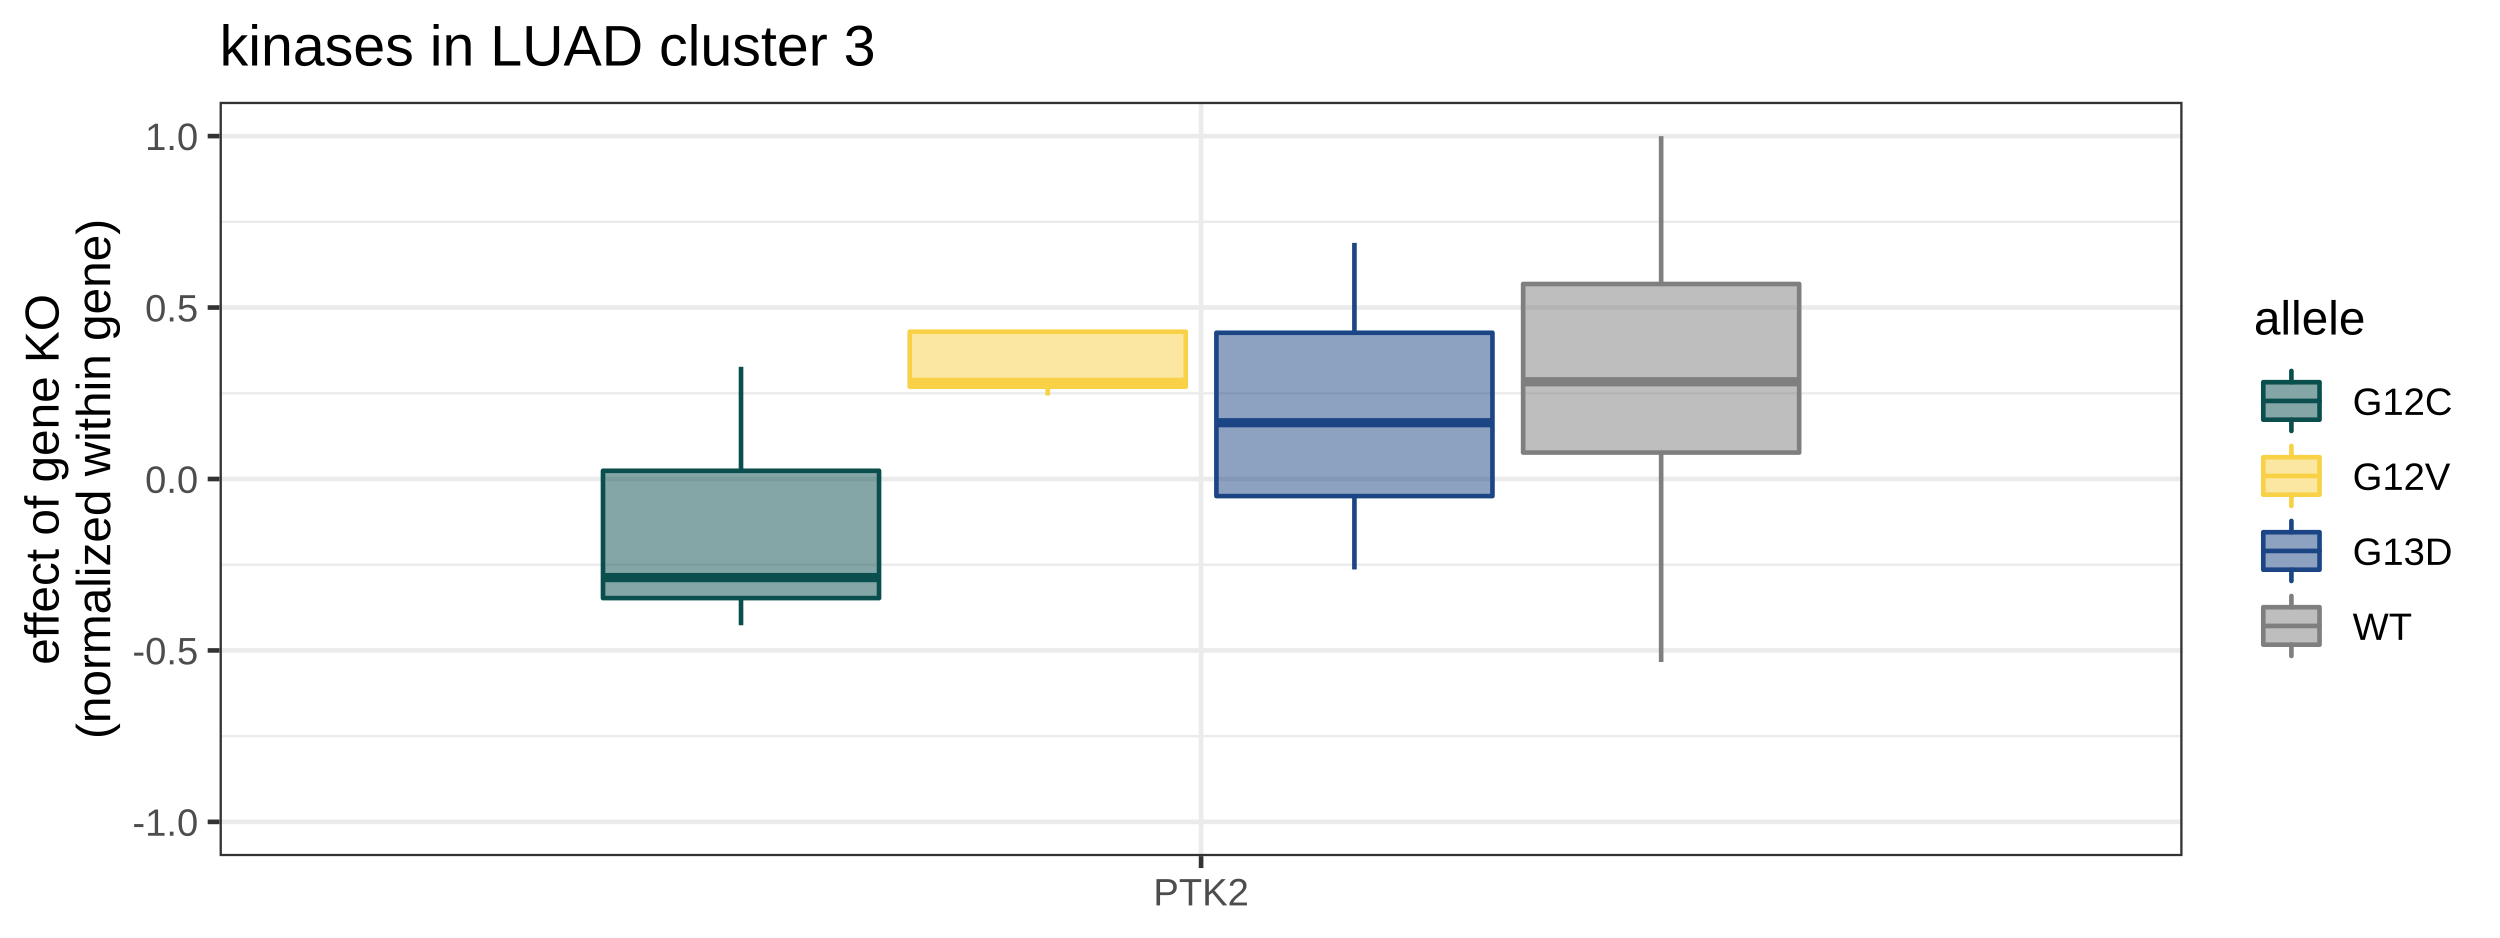
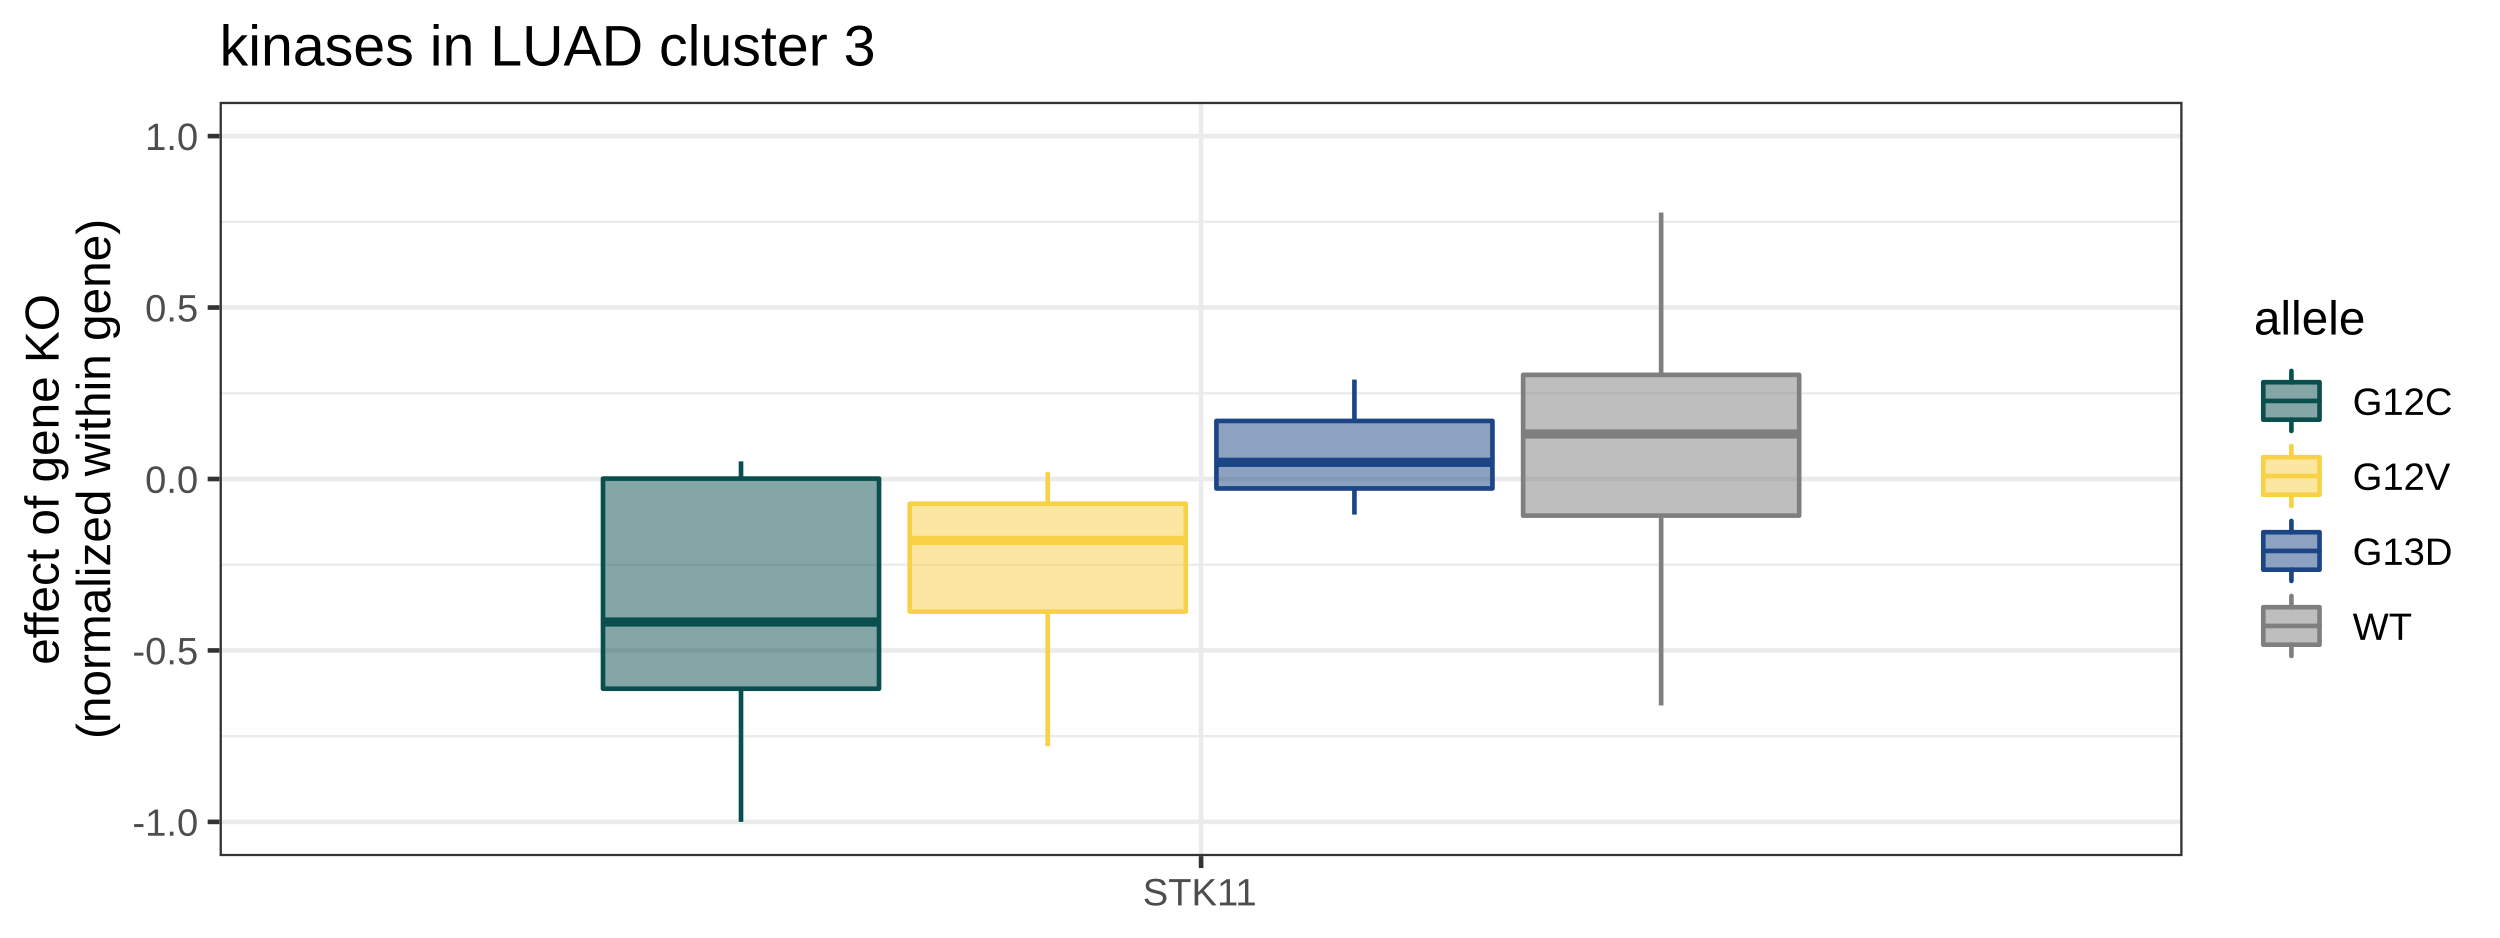
<svg xmlns="http://www.w3.org/2000/svg" viewBox="0 0 576.00 216.00">
  <defs>
    <style type="text/css">
    line, polyline, polygon, path, rect, circle {
      fill: none;
      stroke: #000000;
      stroke-linecap: round;
      stroke-linejoin: round;
      stroke-miterlimit: 10.00;
    }
  </style>
  </defs>
  <rect width="100%" height="100%" style="stroke: none; fill: #FFFFFF;" />
  <rect x="0.00" y="0.00" width="576.00" height="216.00" style="stroke-width: 1.07; stroke: #FFFFFF; fill: #FFFFFF;" />
  <defs>
    <clipPath id="cpNTAuNTl8NTAyLjg3fDE5Ny4yNnwyMy40Ng==">
      <rect x="50.59" y="23.46" width="452.27" height="173.80" />
    </clipPath>
  </defs>
  <rect x="50.59" y="23.46" width="452.27" height="173.80" style="stroke-width: 1.07; stroke: none; fill: #FFFFFF;" clip-path="url(#cpNTAuNTl8NTAyLjg3fDE5Ny4yNnwyMy40Ng==)" />
  <polyline points="50.59,169.61 502.87,169.61 " style="stroke-width: 0.53; stroke: #EBEBEB; stroke-linecap: butt;" clip-path="url(#cpNTAuNTl8NTAyLjg3fDE5Ny4yNnwyMy40Ng==)" />
  <polyline points="50.59,130.11 502.87,130.11 " style="stroke-width: 0.53; stroke: #EBEBEB; stroke-linecap: butt;" clip-path="url(#cpNTAuNTl8NTAyLjg3fDE5Ny4yNnwyMy40Ng==)" />
  <polyline points="50.59,90.61 502.87,90.61 " style="stroke-width: 0.53; stroke: #EBEBEB; stroke-linecap: butt;" clip-path="url(#cpNTAuNTl8NTAyLjg3fDE5Ny4yNnwyMy40Ng==)" />
  <polyline points="50.59,51.11 502.87,51.11 " style="stroke-width: 0.53; stroke: #EBEBEB; stroke-linecap: butt;" clip-path="url(#cpNTAuNTl8NTAyLjg3fDE5Ny4yNnwyMy40Ng==)" />
  <polyline points="50.59,189.36 502.87,189.36 " style="stroke-width: 1.07; stroke: #EBEBEB; stroke-linecap: butt;" clip-path="url(#cpNTAuNTl8NTAyLjg3fDE5Ny4yNnwyMy40Ng==)" />
  <polyline points="50.59,149.86 502.87,149.86 " style="stroke-width: 1.07; stroke: #EBEBEB; stroke-linecap: butt;" clip-path="url(#cpNTAuNTl8NTAyLjg3fDE5Ny4yNnwyMy40Ng==)" />
  <polyline points="50.59,110.36 502.87,110.36 " style="stroke-width: 1.07; stroke: #EBEBEB; stroke-linecap: butt;" clip-path="url(#cpNTAuNTl8NTAyLjg3fDE5Ny4yNnwyMy40Ng==)" />
  <polyline points="50.59,70.86 502.87,70.86 " style="stroke-width: 1.07; stroke: #EBEBEB; stroke-linecap: butt;" clip-path="url(#cpNTAuNTl8NTAyLjg3fDE5Ny4yNnwyMy40Ng==)" />
  <polyline points="50.59,31.36 502.87,31.36 " style="stroke-width: 1.07; stroke: #EBEBEB; stroke-linecap: butt;" clip-path="url(#cpNTAuNTl8NTAyLjg3fDE5Ny4yNnwyMy40Ng==)" />
  <polyline points="276.73,197.26 276.73,23.46 " style="stroke-width: 1.07; stroke: #EBEBEB; stroke-linecap: butt;" clip-path="url(#cpNTAuNTl8NTAyLjg3fDE5Ny4yNnwyMy40Ng==)" />
-   <line x1="170.73" y1="108.47" x2="170.73" y2="84.51" style="stroke-width: 1.07; stroke: #0A4F4E; stroke-linecap: butt;" clip-path="url(#cpNTAuNTl8NTAyLjg3fDE5Ny4yNnwyMy40Ng==)" />
-   <line x1="170.73" y1="137.80" x2="170.73" y2="144.06" style="stroke-width: 1.07; stroke: #0A4F4E; stroke-linecap: butt;" clip-path="url(#cpNTAuNTl8NTAyLjg3fDE5Ny4yNnwyMy40Ng==)" />
-   <polygon points="138.93,108.47 138.93,137.80 202.53,137.80 202.53,108.47 138.93,108.47 " style="stroke-width: 1.07; stroke: #0A4F4E; fill: #0A4F4E; fill-opacity: 0.50;" clip-path="url(#cpNTAuNTl8NTAyLjg3fDE5Ny4yNnwyMy40Ng==)" />
-   <line x1="138.93" y1="133.07" x2="202.53" y2="133.07" style="stroke-width: 2.13; stroke: #0A4F4E; stroke-linecap: butt;" clip-path="url(#cpNTAuNTl8NTAyLjg3fDE5Ny4yNnwyMy40Ng==)" />
-   <line x1="241.40" y1="76.43" x2="241.40" y2="76.43" style="stroke-width: 1.07; stroke: #F8D147; stroke-linecap: butt;" clip-path="url(#cpNTAuNTl8NTAyLjg3fDE5Ny4yNnwyMy40Ng==)" />
-   <line x1="241.40" y1="89.09" x2="241.40" y2="91.11" style="stroke-width: 1.07; stroke: #F8D147; stroke-linecap: butt;" clip-path="url(#cpNTAuNTl8NTAyLjg3fDE5Ny4yNnwyMy40Ng==)" />
-   <polygon points="209.60,76.43 209.60,89.09 273.20,89.09 273.20,76.43 209.60,76.43 " style="stroke-width: 1.07; stroke: #F8D147; fill: #F8D147; fill-opacity: 0.50;" clip-path="url(#cpNTAuNTl8NTAyLjg3fDE5Ny4yNnwyMy40Ng==)" />
-   <line x1="209.60" y1="88.10" x2="273.20" y2="88.10" style="stroke-width: 2.13; stroke: #F8D147; stroke-linecap: butt;" clip-path="url(#cpNTAuNTl8NTAyLjg3fDE5Ny4yNnwyMy40Ng==)" />
-   <line x1="312.06" y1="76.67" x2="312.06" y2="55.95" style="stroke-width: 1.07; stroke: #1C4585; stroke-linecap: butt;" clip-path="url(#cpNTAuNTl8NTAyLjg3fDE5Ny4yNnwyMy40Ng==)" />
-   <line x1="312.06" y1="114.30" x2="312.06" y2="131.21" style="stroke-width: 1.07; stroke: #1C4585; stroke-linecap: butt;" clip-path="url(#cpNTAuNTl8NTAyLjg3fDE5Ny4yNnwyMy40Ng==)" />
-   <polygon points="280.26,76.67 280.26,114.30 343.86,114.30 343.86,76.67 280.26,76.67 " style="stroke-width: 1.07; stroke: #1C4585; fill: #1C4585; fill-opacity: 0.50;" clip-path="url(#cpNTAuNTl8NTAyLjg3fDE5Ny4yNnwyMy40Ng==)" />
-   <line x1="280.26" y1="97.40" x2="343.86" y2="97.40" style="stroke-width: 2.13; stroke: #1C4585; stroke-linecap: butt;" clip-path="url(#cpNTAuNTl8NTAyLjg3fDE5Ny4yNnwyMy40Ng==)" />
-   <line x1="382.73" y1="65.43" x2="382.73" y2="31.36" style="stroke-width: 1.07; stroke: #7F7F7F; stroke-linecap: butt;" clip-path="url(#cpNTAuNTl8NTAyLjg3fDE5Ny4yNnwyMy40Ng==)" />
-   <line x1="382.73" y1="104.27" x2="382.73" y2="152.52" style="stroke-width: 1.07; stroke: #7F7F7F; stroke-linecap: butt;" clip-path="url(#cpNTAuNTl8NTAyLjg3fDE5Ny4yNnwyMy40Ng==)" />
-   <polygon points="350.93,65.43 350.93,104.27 414.53,104.27 414.53,65.43 350.93,65.43 " style="stroke-width: 1.07; stroke: #7F7F7F; fill: #7F7F7F; fill-opacity: 0.50;" clip-path="url(#cpNTAuNTl8NTAyLjg3fDE5Ny4yNnwyMy40Ng==)" />
-   <line x1="350.93" y1="87.96" x2="414.53" y2="87.96" style="stroke-width: 2.13; stroke: #7F7F7F; stroke-linecap: butt;" clip-path="url(#cpNTAuNTl8NTAyLjg3fDE5Ny4yNnwyMy40Ng==)" />
+   <line x1="170.73" y1="110.27" x2="170.73" y2="106.29" style="stroke-width: 1.07; stroke: #0A4F4E; stroke-linecap: butt;" clip-path="url(#cpNTAuNTl8NTAyLjg3fDE5Ny4yNnwyMy40Ng==)" />
+   <line x1="170.73" y1="158.68" x2="170.73" y2="189.36" style="stroke-width: 1.07; stroke: #0A4F4E; stroke-linecap: butt;" clip-path="url(#cpNTAuNTl8NTAyLjg3fDE5Ny4yNnwyMy40Ng==)" />
+   <polygon points="138.93,110.27 138.93,158.68 202.53,158.68 202.53,110.27 138.93,110.27 " style="stroke-width: 1.07; stroke: #0A4F4E; fill: #0A4F4E; fill-opacity: 0.50;" clip-path="url(#cpNTAuNTl8NTAyLjg3fDE5Ny4yNnwyMy40Ng==)" />
+   <line x1="138.93" y1="143.31" x2="202.53" y2="143.31" style="stroke-width: 2.13; stroke: #0A4F4E; stroke-linecap: butt;" clip-path="url(#cpNTAuNTl8NTAyLjg3fDE5Ny4yNnwyMy40Ng==)" />
+   <line x1="241.40" y1="116.05" x2="241.40" y2="108.78" style="stroke-width: 1.07; stroke: #F8D147; stroke-linecap: butt;" clip-path="url(#cpNTAuNTl8NTAyLjg3fDE5Ny4yNnwyMy40Ng==)" />
+   <line x1="241.40" y1="140.91" x2="241.40" y2="171.96" style="stroke-width: 1.07; stroke: #F8D147; stroke-linecap: butt;" clip-path="url(#cpNTAuNTl8NTAyLjg3fDE5Ny4yNnwyMy40Ng==)" />
+   <polygon points="209.60,116.05 209.60,140.91 273.20,140.91 273.20,116.05 209.60,116.05 " style="stroke-width: 1.07; stroke: #F8D147; fill: #F8D147; fill-opacity: 0.50;" clip-path="url(#cpNTAuNTl8NTAyLjg3fDE5Ny4yNnwyMy40Ng==)" />
+   <line x1="209.60" y1="124.52" x2="273.20" y2="124.52" style="stroke-width: 2.13; stroke: #F8D147; stroke-linecap: butt;" clip-path="url(#cpNTAuNTl8NTAyLjg3fDE5Ny4yNnwyMy40Ng==)" />
+   <line x1="312.06" y1="96.98" x2="312.06" y2="87.46" style="stroke-width: 1.07; stroke: #1C4585; stroke-linecap: butt;" clip-path="url(#cpNTAuNTl8NTAyLjg3fDE5Ny4yNnwyMy40Ng==)" />
+   <line x1="312.06" y1="112.54" x2="312.06" y2="118.57" style="stroke-width: 1.07; stroke: #1C4585; stroke-linecap: butt;" clip-path="url(#cpNTAuNTl8NTAyLjg3fDE5Ny4yNnwyMy40Ng==)" />
+   <polygon points="280.26,96.98 280.26,112.54 343.86,112.54 343.86,96.98 280.26,96.98 " style="stroke-width: 1.07; stroke: #1C4585; fill: #1C4585; fill-opacity: 0.50;" clip-path="url(#cpNTAuNTl8NTAyLjg3fDE5Ny4yNnwyMy40Ng==)" />
+   <line x1="280.26" y1="106.51" x2="343.86" y2="106.51" style="stroke-width: 2.13; stroke: #1C4585; stroke-linecap: butt;" clip-path="url(#cpNTAuNTl8NTAyLjg3fDE5Ny4yNnwyMy40Ng==)" />
+   <line x1="382.73" y1="86.37" x2="382.73" y2="48.97" style="stroke-width: 1.07; stroke: #7F7F7F; stroke-linecap: butt;" clip-path="url(#cpNTAuNTl8NTAyLjg3fDE5Ny4yNnwyMy40Ng==)" />
+   <line x1="382.73" y1="118.80" x2="382.73" y2="162.54" style="stroke-width: 1.07; stroke: #7F7F7F; stroke-linecap: butt;" clip-path="url(#cpNTAuNTl8NTAyLjg3fDE5Ny4yNnwyMy40Ng==)" />
+   <polygon points="350.93,86.37 350.93,118.80 414.53,118.80 414.53,86.37 350.93,86.37 " style="stroke-width: 1.07; stroke: #7F7F7F; fill: #7F7F7F; fill-opacity: 0.50;" clip-path="url(#cpNTAuNTl8NTAyLjg3fDE5Ny4yNnwyMy40Ng==)" />
+   <line x1="350.93" y1="99.99" x2="414.53" y2="99.99" style="stroke-width: 2.13; stroke: #7F7F7F; stroke-linecap: butt;" clip-path="url(#cpNTAuNTl8NTAyLjg3fDE5Ny4yNnwyMy40Ng==)" />
  <rect x="50.59" y="23.46" width="452.27" height="173.80" style="stroke-width: 1.07; stroke: #333333;" clip-path="url(#cpNTAuNTl8NTAyLjg3fDE5Ny4yNnwyMy40Ng==)" />
  <defs>
    <clipPath id="cpMC4wMHw1NzYuMDB8MjE2LjAwfDAuMDA=">
      <rect x="0.00" y="0.00" width="576.00" height="216.00" />
    </clipPath>
  </defs>
  <g clip-path="url(#cpMC4wMHw1NzYuMDB8MjE2LjAwfDAuMDA=)">
    <text x="30.51" y="192.56" style="font-size: 8.80px; fill: #4D4D4D; font-family: Arial;" textLength="15.16px" lengthAdjust="spacingAndGlyphs">-1.0</text>
  </g>
  <g clip-path="url(#cpMC4wMHw1NzYuMDB8MjE2LjAwfDAuMDA=)">
    <text x="30.51" y="153.06" style="font-size: 8.80px; fill: #4D4D4D; font-family: Arial;" textLength="15.16px" lengthAdjust="spacingAndGlyphs">-0.5</text>
  </g>
  <g clip-path="url(#cpMC4wMHw1NzYuMDB8MjE2LjAwfDAuMDA=)">
    <text x="33.43" y="113.56" style="font-size: 8.80px; fill: #4D4D4D; font-family: Arial;" textLength="12.23px" lengthAdjust="spacingAndGlyphs">0.0</text>
  </g>
  <g clip-path="url(#cpMC4wMHw1NzYuMDB8MjE2LjAwfDAuMDA=)">
    <text x="33.43" y="74.06" style="font-size: 8.80px; fill: #4D4D4D; font-family: Arial;" textLength="12.23px" lengthAdjust="spacingAndGlyphs">0.5</text>
  </g>
  <g clip-path="url(#cpMC4wMHw1NzYuMDB8MjE2LjAwfDAuMDA=)">
    <text x="33.43" y="34.56" style="font-size: 8.80px; fill: #4D4D4D; font-family: Arial;" textLength="12.23px" lengthAdjust="spacingAndGlyphs">1.0</text>
  </g>
  <polyline points="47.85,189.36 50.59,189.36 " style="stroke-width: 1.07; stroke: #333333; stroke-linecap: butt;" clip-path="url(#cpMC4wMHw1NzYuMDB8MjE2LjAwfDAuMDA=)" />
  <polyline points="47.85,149.86 50.59,149.86 " style="stroke-width: 1.07; stroke: #333333; stroke-linecap: butt;" clip-path="url(#cpMC4wMHw1NzYuMDB8MjE2LjAwfDAuMDA=)" />
  <polyline points="47.85,110.36 50.59,110.36 " style="stroke-width: 1.07; stroke: #333333; stroke-linecap: butt;" clip-path="url(#cpMC4wMHw1NzYuMDB8MjE2LjAwfDAuMDA=)" />
  <polyline points="47.85,70.86 50.59,70.86 " style="stroke-width: 1.07; stroke: #333333; stroke-linecap: butt;" clip-path="url(#cpMC4wMHw1NzYuMDB8MjE2LjAwfDAuMDA=)" />
  <polyline points="47.85,31.36 50.59,31.36 " style="stroke-width: 1.07; stroke: #333333; stroke-linecap: butt;" clip-path="url(#cpMC4wMHw1NzYuMDB8MjE2LjAwfDAuMDA=)" />
  <polyline points="276.73,200.00 276.73,197.26 " style="stroke-width: 1.07; stroke: #333333; stroke-linecap: butt;" clip-path="url(#cpMC4wMHw1NzYuMDB8MjE2LjAwfDAuMDA=)" />
  <g clip-path="url(#cpMC4wMHw1NzYuMDB8MjE2LjAwfDAuMDA=)">
-     <text x="265.73" y="208.60" style="font-size: 8.80px; fill: #4D4D4D; font-family: Arial;" textLength="22.00px" lengthAdjust="spacingAndGlyphs">PTK2</text>
+     <text x="263.28" y="208.60" style="font-size: 8.80px; fill: #4D4D4D; font-family: Arial;" textLength="26.89px" lengthAdjust="spacingAndGlyphs">STK11</text>
  </g>
  <g clip-path="url(#cpMC4wMHw1NzYuMDB8MjE2LjAwfDAuMDA=)">
    <text transform="translate(13.50,153.17) rotate(-90)" style="font-size: 11.00px; font-family: Arial;" textLength="85.61px" lengthAdjust="spacingAndGlyphs">effect of gene KO</text>
  </g>
  <g clip-path="url(#cpMC4wMHw1NzYuMDB8MjE2LjAwfDAuMDA=)">
    <text transform="translate(25.38,170.27) rotate(-90)" style="font-size: 11.00px; font-family: Arial;" textLength="119.81px" lengthAdjust="spacingAndGlyphs">(normalized within gene)</text>
  </g>
  <rect x="513.82" y="62.38" width="56.70" height="95.96" style="stroke-width: 1.07; stroke: none; fill: #FFFFFF;" clip-path="url(#cpMC4wMHw1NzYuMDB8MjE2LjAwfDAuMDA=)" />
  <g clip-path="url(#cpMC4wMHw1NzYuMDB8MjE2LjAwfDAuMDA=)">
    <text x="519.30" y="77.07" style="font-size: 11.00px; font-family: Arial;" textLength="25.67px" lengthAdjust="spacingAndGlyphs">allele</text>
  </g>
  <rect x="519.30" y="83.74" width="17.28" height="17.28" style="stroke-width: 1.07; stroke: none; fill: #FFFFFF;" clip-path="url(#cpMC4wMHw1NzYuMDB8MjE2LjAwfDAuMDA=)" />
  <polyline points="527.94,99.29 527.94,96.70 " style="stroke-width: 1.07; stroke: #0A4F4E;" clip-path="url(#cpMC4wMHw1NzYuMDB8MjE2LjAwfDAuMDA=)" />
  <polyline points="527.94,88.06 527.94,85.47 " style="stroke-width: 1.07; stroke: #0A4F4E;" clip-path="url(#cpMC4wMHw1NzYuMDB8MjE2LjAwfDAuMDA=)" />
  <rect x="521.46" y="88.06" width="12.96" height="8.64" style="stroke-width: 1.07; stroke: #0A4F4E; fill: #0A4F4E; fill-opacity: 0.50;" clip-path="url(#cpMC4wMHw1NzYuMDB8MjE2LjAwfDAuMDA=)" />
  <polyline points="521.46,92.38 534.42,92.38 " style="stroke-width: 1.07; stroke: #0A4F4E;" clip-path="url(#cpMC4wMHw1NzYuMDB8MjE2LjAwfDAuMDA=)" />
  <rect x="519.30" y="101.02" width="17.28" height="17.28" style="stroke-width: 1.07; stroke: none; fill: #FFFFFF;" clip-path="url(#cpMC4wMHw1NzYuMDB8MjE2LjAwfDAuMDA=)" />
  <polyline points="527.94,116.57 527.94,113.98 " style="stroke-width: 1.07; stroke: #F8D147;" clip-path="url(#cpMC4wMHw1NzYuMDB8MjE2LjAwfDAuMDA=)" />
  <polyline points="527.94,105.34 527.94,102.75 " style="stroke-width: 1.07; stroke: #F8D147;" clip-path="url(#cpMC4wMHw1NzYuMDB8MjE2LjAwfDAuMDA=)" />
  <rect x="521.46" y="105.34" width="12.96" height="8.64" style="stroke-width: 1.07; stroke: #F8D147; fill: #F8D147; fill-opacity: 0.50;" clip-path="url(#cpMC4wMHw1NzYuMDB8MjE2LjAwfDAuMDA=)" />
  <polyline points="521.46,109.66 534.42,109.66 " style="stroke-width: 1.07; stroke: #F8D147;" clip-path="url(#cpMC4wMHw1NzYuMDB8MjE2LjAwfDAuMDA=)" />
  <rect x="519.30" y="118.30" width="17.28" height="17.28" style="stroke-width: 1.07; stroke: none; fill: #FFFFFF;" clip-path="url(#cpMC4wMHw1NzYuMDB8MjE2LjAwfDAuMDA=)" />
  <polyline points="527.94,133.85 527.94,131.26 " style="stroke-width: 1.07; stroke: #1C4585;" clip-path="url(#cpMC4wMHw1NzYuMDB8MjE2LjAwfDAuMDA=)" />
  <polyline points="527.94,122.62 527.94,120.03 " style="stroke-width: 1.07; stroke: #1C4585;" clip-path="url(#cpMC4wMHw1NzYuMDB8MjE2LjAwfDAuMDA=)" />
  <rect x="521.46" y="122.62" width="12.96" height="8.64" style="stroke-width: 1.07; stroke: #1C4585; fill: #1C4585; fill-opacity: 0.50;" clip-path="url(#cpMC4wMHw1NzYuMDB8MjE2LjAwfDAuMDA=)" />
  <polyline points="521.46,126.94 534.42,126.94 " style="stroke-width: 1.07; stroke: #1C4585;" clip-path="url(#cpMC4wMHw1NzYuMDB8MjE2LjAwfDAuMDA=)" />
  <rect x="519.30" y="135.58" width="17.28" height="17.28" style="stroke-width: 1.07; stroke: none; fill: #FFFFFF;" clip-path="url(#cpMC4wMHw1NzYuMDB8MjE2LjAwfDAuMDA=)" />
  <polyline points="527.94,151.13 527.94,148.54 " style="stroke-width: 1.07; stroke: #7F7F7F;" clip-path="url(#cpMC4wMHw1NzYuMDB8MjE2LjAwfDAuMDA=)" />
  <polyline points="527.94,139.90 527.94,137.31 " style="stroke-width: 1.07; stroke: #7F7F7F;" clip-path="url(#cpMC4wMHw1NzYuMDB8MjE2LjAwfDAuMDA=)" />
  <rect x="521.46" y="139.90" width="12.96" height="8.64" style="stroke-width: 1.07; stroke: #7F7F7F; fill: #7F7F7F; fill-opacity: 0.50;" clip-path="url(#cpMC4wMHw1NzYuMDB8MjE2LjAwfDAuMDA=)" />
  <polyline points="521.46,144.22 534.42,144.22 " style="stroke-width: 1.07; stroke: #7F7F7F;" clip-path="url(#cpMC4wMHw1NzYuMDB8MjE2LjAwfDAuMDA=)" />
  <g clip-path="url(#cpMC4wMHw1NzYuMDB8MjE2LjAwfDAuMDA=)">
    <text x="542.06" y="95.59" style="font-size: 8.80px; font-family: Arial;" textLength="22.98px" lengthAdjust="spacingAndGlyphs">G12C</text>
  </g>
  <g clip-path="url(#cpMC4wMHw1NzYuMDB8MjE2LjAwfDAuMDA=)">
    <text x="542.06" y="112.87" style="font-size: 8.80px; font-family: Arial;" textLength="22.49px" lengthAdjust="spacingAndGlyphs">G12V</text>
  </g>
  <g clip-path="url(#cpMC4wMHw1NzYuMDB8MjE2LjAwfDAuMDA=)">
    <text x="542.06" y="130.15" style="font-size: 8.80px; font-family: Arial;" textLength="22.98px" lengthAdjust="spacingAndGlyphs">G13D</text>
  </g>
  <g clip-path="url(#cpMC4wMHw1NzYuMDB8MjE2LjAwfDAuMDA=)">
    <text x="542.06" y="147.43" style="font-size: 8.80px; font-family: Arial;" textLength="13.68px" lengthAdjust="spacingAndGlyphs">WT</text>
  </g>
  <g clip-path="url(#cpMC4wMHw1NzYuMDB8MjE2LjAwfDAuMDA=)">
    <text x="50.59" y="15.10" style="font-size: 13.20px; font-family: Arial;" textLength="151.15px" lengthAdjust="spacingAndGlyphs">kinases in LUAD cluster 3</text>
  </g>
</svg>
